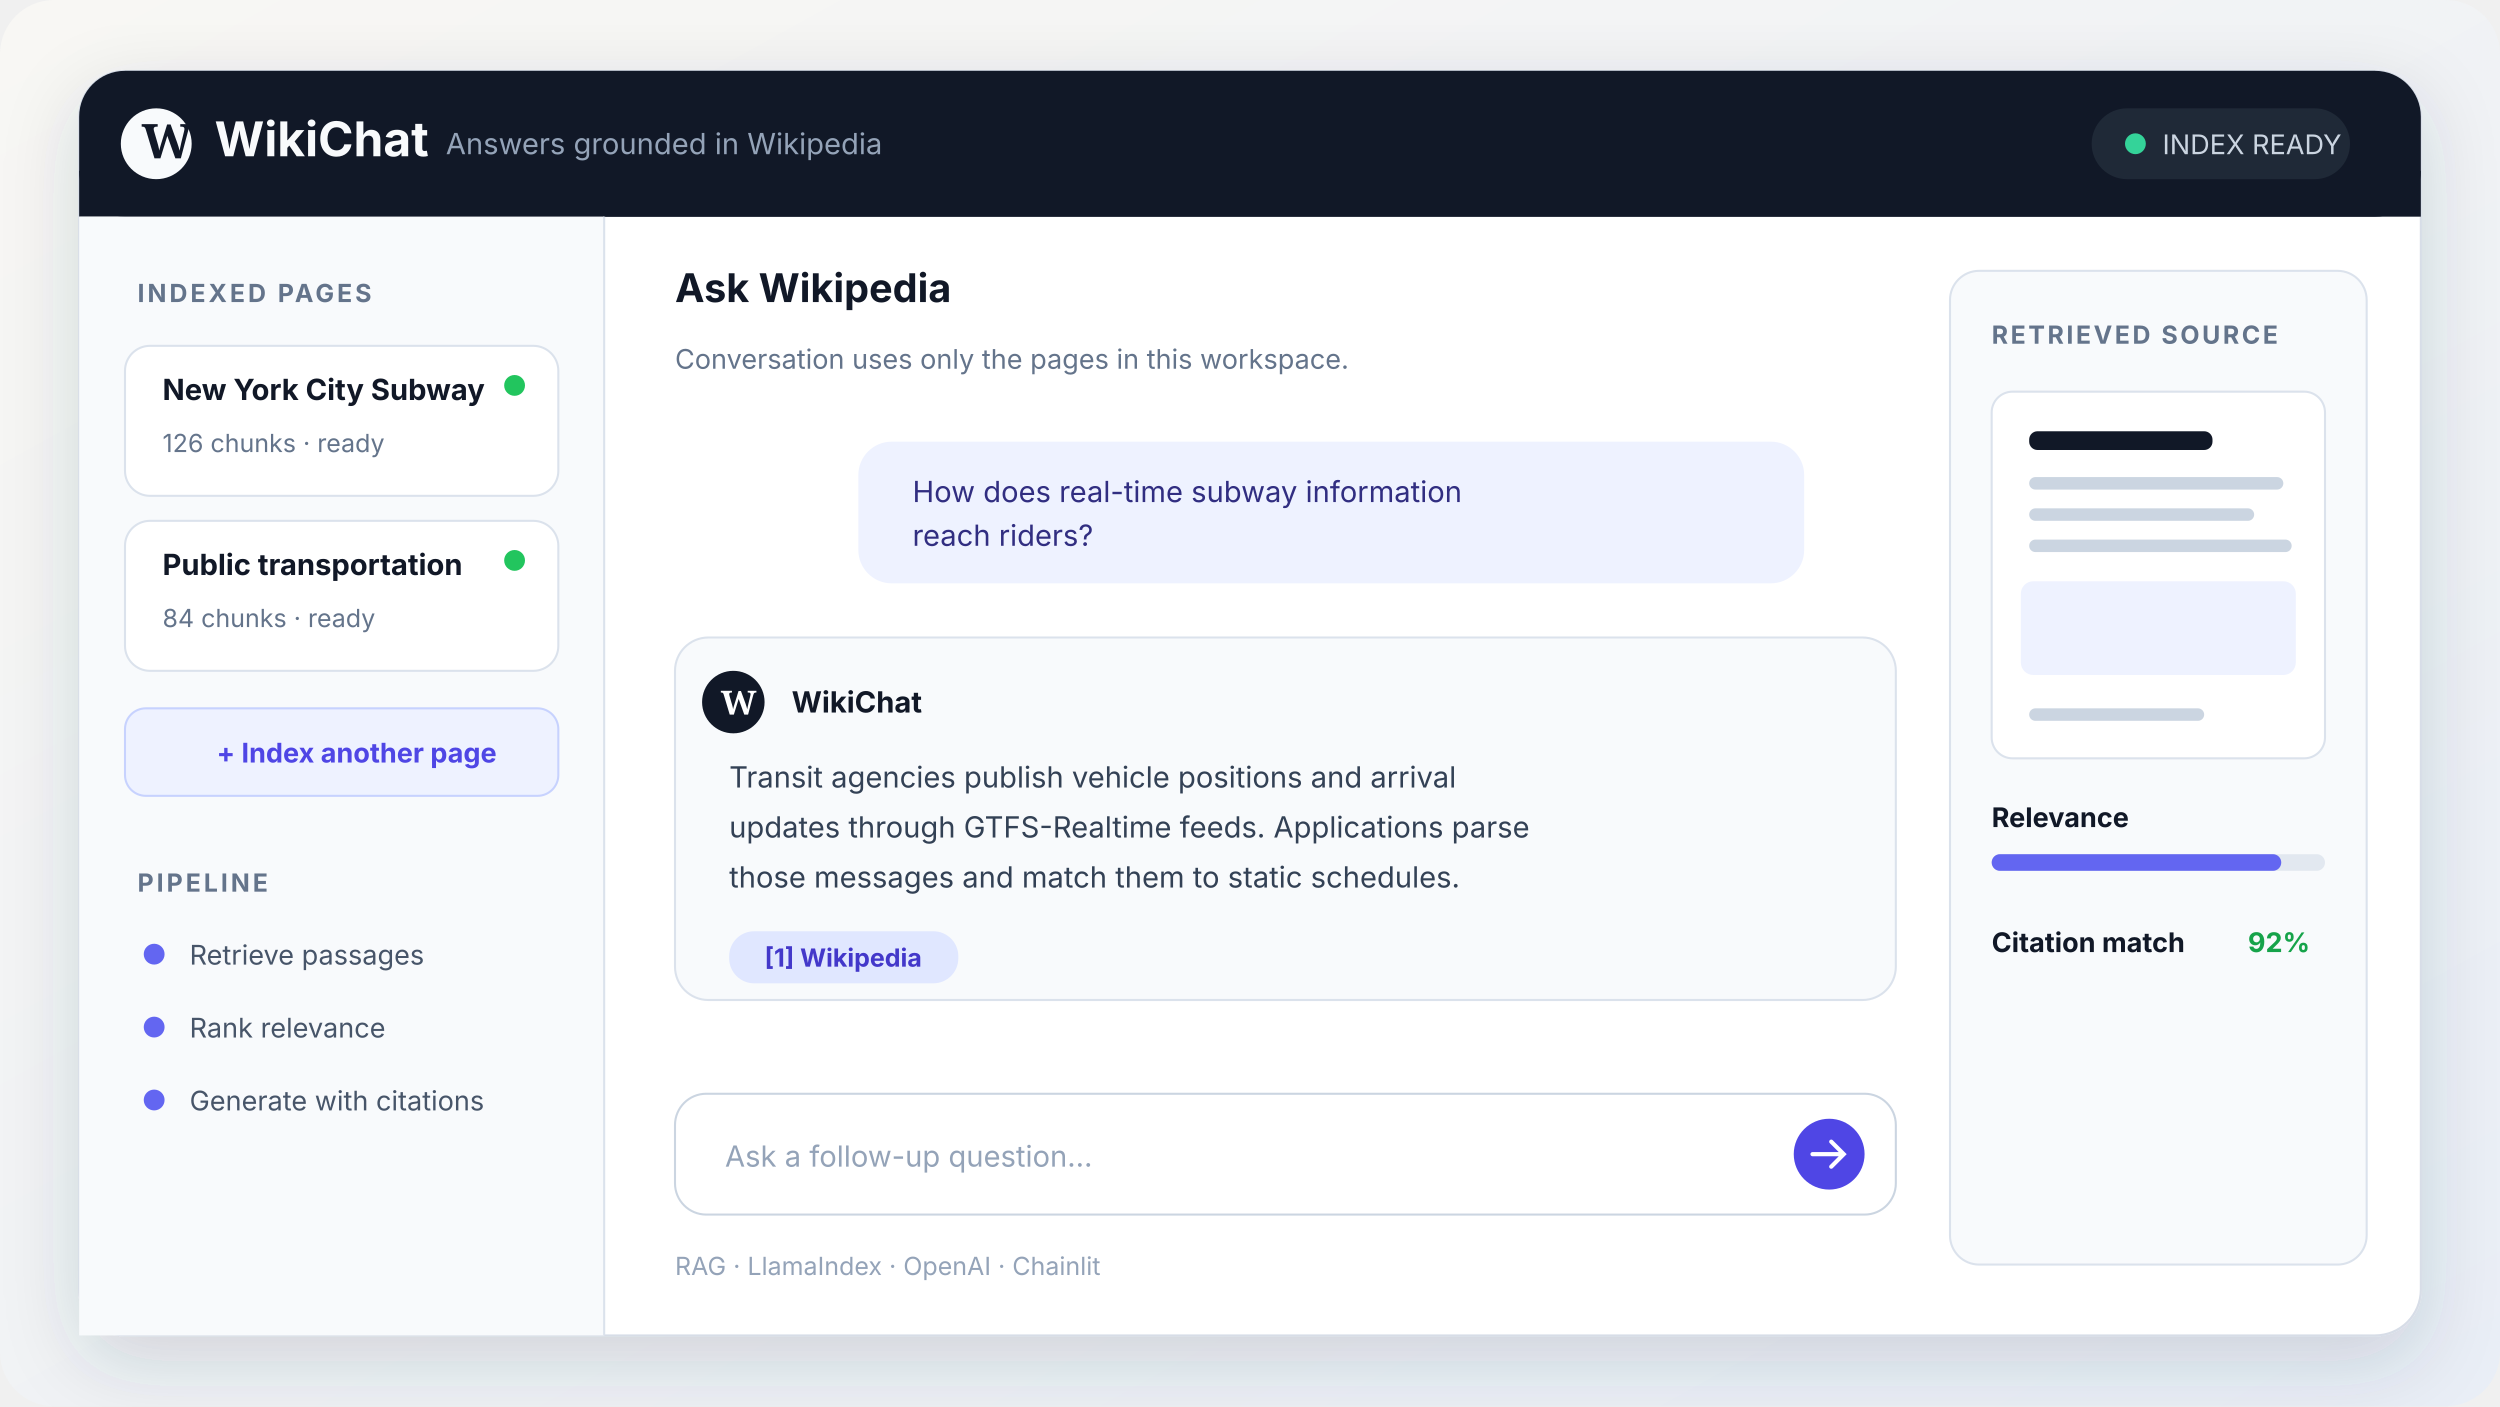
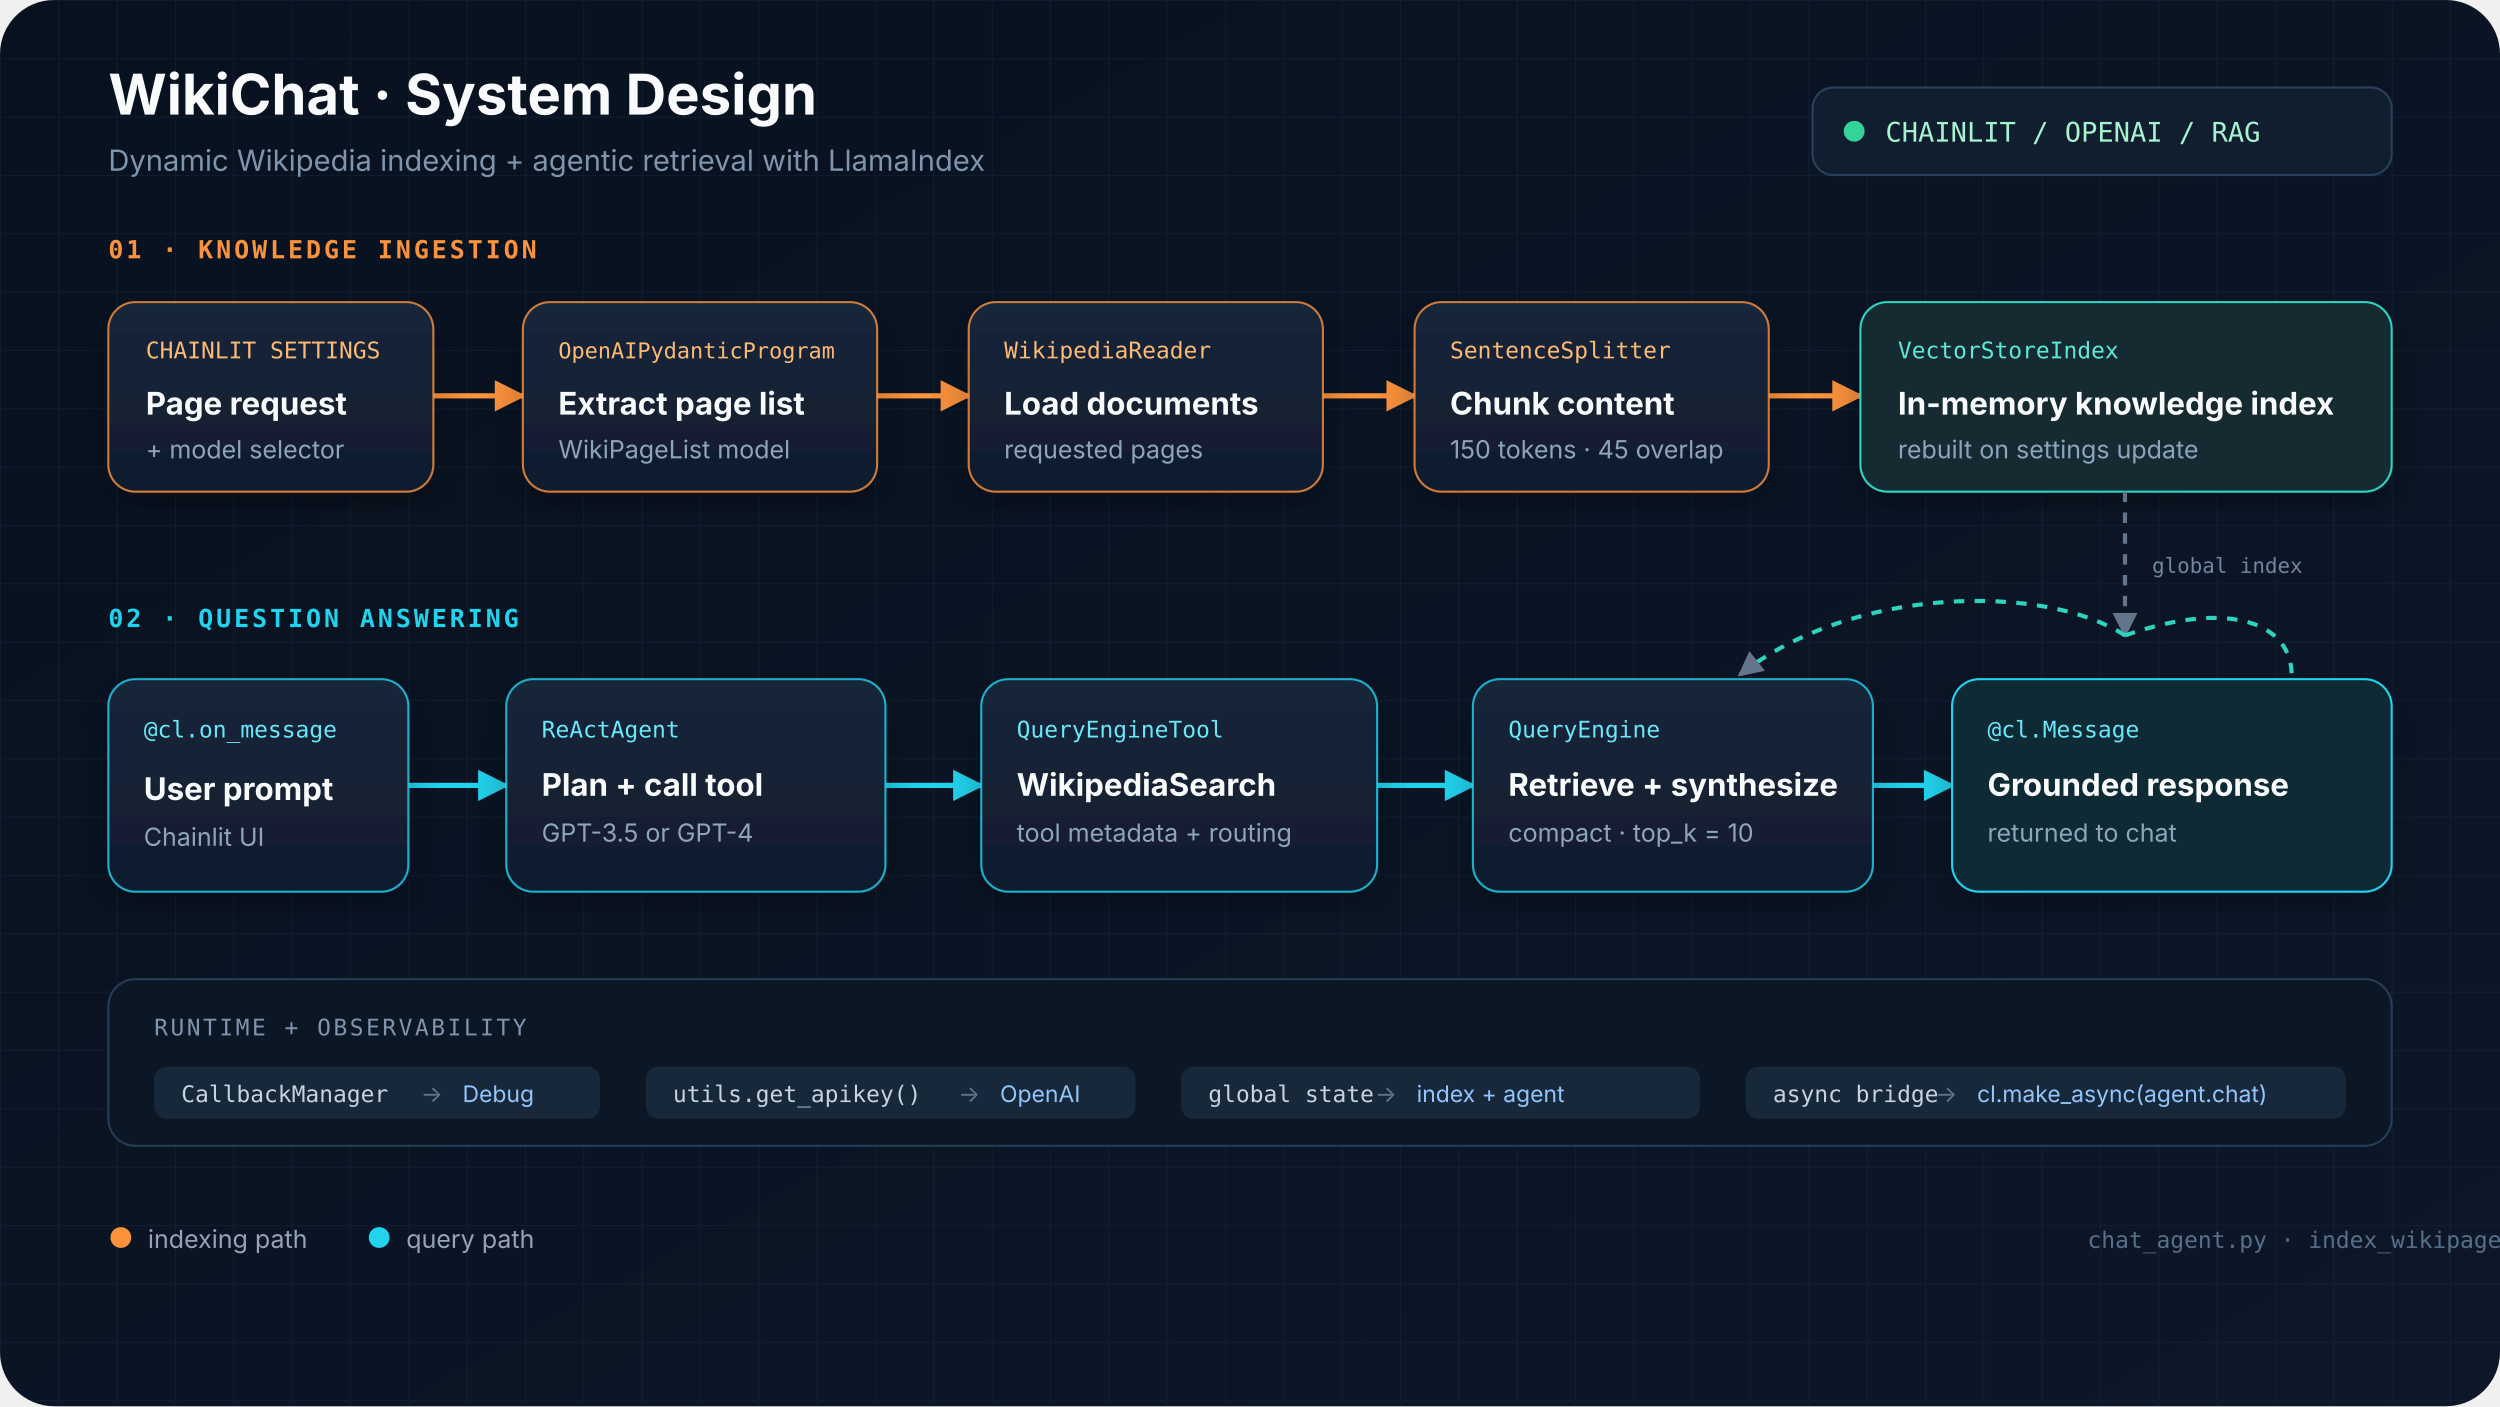
<svg xmlns="http://www.w3.org/2000/svg" width="1200" height="675" viewBox="0 0 1200 675" role="img" aria-labelledby="title desc">
  <defs>
-     <linearGradient id="wbg" x1="0" y1="0" x2="1" y2="1">
-       <stop stop-color="#f8f7f4" />
-       <stop offset="1" stop-color="#e9eef6" />
+     <linearGradient id="bg" x1="0" y1="0" x2="1" y2="1">
+       <stop stop-color="#07111f" />
+       <stop offset="1" stop-color="#0d1728" />
    </linearGradient>
-     <filter id="ws">
-       <feDropShadow dx="0" dy="12" stdDeviation="18" flood-color="#334155" flood-opacity=".16" />
+     <pattern id="grid" width="28" height="28" patternUnits="userSpaceOnUse">
+       <path d="M28 0H0V28" fill="none" stroke="#27405d" stroke-opacity=".22" stroke-width="1" />
+     </pattern>
+     <linearGradient id="node" x1="0" y1="0" x2="0" y2="1">
+       <stop stop-color="#17263a" />
+       <stop offset="1" stop-color="#101c2d" />
+     </linearGradient>
+     <filter id="shadow">
+       <feDropShadow dx="0" dy="8" stdDeviation="10" flood-color="#000" flood-opacity=".28" />
    </filter>
+     <marker id="arrowOrange" viewBox="0 0 10 10" refX="9" refY="5" markerWidth="6" markerHeight="6" orient="auto-start-reverse">
+       <path d="M0 0l10 5-10 5z" fill="#fb923c" />
+     </marker>
+     <marker id="arrowCyan" viewBox="0 0 10 10" refX="9" refY="5" markerWidth="6" markerHeight="6" orient="auto-start-reverse">
+       <path d="M0 0l10 5-10 5z" fill="#22d3ee" />
+     </marker>
+     <marker id="arrowSlate" viewBox="0 0 10 10" refX="9" refY="5" markerWidth="6" markerHeight="6" orient="auto-start-reverse">
+       <path d="M0 0l10 5-10 5z" fill="#64748b" />
+     </marker>
  </defs>
-   <rect width="1200" height="675" rx="26" fill="url(#wbg)" />
+   <rect width="1200" height="675" rx="26" fill="url(#bg)" />
+   <rect width="1200" height="675" rx="26" fill="url(#grid)" />
  <g font-family="Inter,Arial,sans-serif">
-     <rect x="38" y="34" width="1124" height="607" rx="22" fill="#fff" stroke="#d7dde7" filter="url(#ws)" />
-     <rect x="38" y="34" width="1124" height="70" rx="22" fill="#111827" />
-     <rect x="38" y="82" width="1124" height="22" fill="#111827" />
-     <circle cx="75" cy="69" r="17" fill="#f8fafc" />
-     <text x="68" y="76" fill="#111827" font-family="Georgia,serif" font-size="23" font-weight="700">W</text>
-     <text x="103" y="75" fill="#f8fafc" font-size="23" font-weight="750">WikiChat</text>
-     <text x="214" y="74" fill="#94a3b8" font-size="14">Answers grounded in Wikipedia</text>
-     <rect x="1004" y="52" width="124" height="34" rx="17" fill="#1f2937" />
-     <circle cx="1025" cy="69" r="5" fill="#34d399" />
-     <text x="1038" y="74" fill="#cbd5e1" font-size="13">INDEX READY</text>
-     <rect x="38" y="104" width="252" height="537" fill="#f8fafc" />
-     <text x="66" y="145" fill="#64748b" font-size="12" font-weight="700" letter-spacing="1.4">INDEXED PAGES</text>
-     <g>
-       <rect x="60" y="166" width="208" height="72" rx="12" fill="#fff" stroke="#dbe2ec" />
-       <text x="78" y="192" fill="#111827" font-size="14" font-weight="700">New York City Subway</text>
-       <text x="78" y="217" fill="#64748b" font-size="12">126 chunks · ready</text>
-       <circle cx="247" cy="185" r="5" fill="#22c55e" />
+     <text x="52" y="55" fill="#f8fafc" font-size="27" font-weight="750">WikiChat · System Design</text>
+     <text x="52" y="82" fill="#7f95ad" font-size="14">Dynamic Wikipedia indexing + agentic retrieval with LlamaIndex</text>
+     <g transform="translate(870,42)">
+       <rect width="278" height="42" rx="10" fill="#111e30" stroke="#29415d" />
+       <circle cx="20" cy="21" r="5" fill="#34d399" />
+       <text x="35" y="26" fill="#a7f3d0" font-family="ui-monospace,SFMono-Regular,Menlo,monospace" font-size="13">CHAINLIT / OPENAI / RAG</text>
    </g>
-     <g>
-       <rect x="60" y="250" width="208" height="72" rx="12" fill="#fff" stroke="#dbe2ec" />
-       <text x="78" y="276" fill="#111827" font-size="14" font-weight="700">Public transportation</text>
-       <text x="78" y="301" fill="#64748b" font-size="12">84 chunks · ready</text>
-       <circle cx="247" cy="269" r="5" fill="#22c55e" />
+     <text x="52" y="124" fill="#fb923c" font-family="ui-monospace,SFMono-Regular,Menlo,monospace" font-size="12" font-weight="700" letter-spacing="1.4">01 · KNOWLEDGE INGESTION</text>
+     <path d="M208 190H251" stroke="#fb923c" stroke-width="2.5" marker-end="url(#arrowOrange)" />
+     <path d="M421 190H465" stroke="#fb923c" stroke-width="2.5" marker-end="url(#arrowOrange)" />
+     <path d="M635 190H679" stroke="#fb923c" stroke-width="2.5" marker-end="url(#arrowOrange)" />
+     <path d="M849 190H893" stroke="#fb923c" stroke-width="2.5" marker-end="url(#arrowOrange)" />
+     <g transform="translate(52,145)" filter="url(#shadow)">
+       <rect width="156" height="91" rx="13" fill="url(#node)" stroke="#fb923c" stroke-opacity=".8" />
+       <text x="18" y="27" fill="#fdba74" font-family="ui-monospace,SFMono-Regular,Menlo,monospace" font-size="11">CHAINLIT SETTINGS</text>
+       <text x="18" y="54" fill="#f8fafc" font-size="15" font-weight="700">Page request</text>
+       <text x="18" y="75" fill="#8fa4bb" font-size="12">+ model selector</text>
    </g>
-     <rect x="60" y="340" width="208" height="42" rx="10" fill="#eef2ff" stroke="#c7d2fe" />
-     <text x="104" y="366" fill="#4f46e5" font-size="13" font-weight="700">+ Index another page</text>
-     <text x="66" y="428" fill="#64748b" font-size="12" font-weight="700" letter-spacing="1.4">PIPELINE</text>
-     <g fill="#475569" font-size="13">
-       <circle cx="74" cy="458" r="5" fill="#6366f1" />
-       <text x="91" y="463">Retrieve passages</text>
-       <circle cx="74" cy="493" r="5" fill="#6366f1" />
-       <text x="91" y="498">Rank relevance</text>
-       <circle cx="74" cy="528" r="5" fill="#6366f1" />
-       <text x="91" y="533">Generate with citations</text>
+     <g transform="translate(251,145)" filter="url(#shadow)">
+       <rect width="170" height="91" rx="13" fill="url(#node)" stroke="#fb923c" stroke-opacity=".8" />
+       <text x="17" y="27" fill="#fdba74" font-family="ui-monospace,SFMono-Regular,Menlo,monospace" font-size="10.5">OpenAIPydanticProgram</text>
+       <text x="17" y="54" fill="#f8fafc" font-size="15" font-weight="700">Extract page list</text>
+       <text x="17" y="75" fill="#8fa4bb" font-size="12">WikiPageList model</text>
    </g>
-     <line x1="290" y1="104" x2="290" y2="641" stroke="#dbe2ec" />
-     <text x="324" y="145" fill="#111827" font-size="19" font-weight="750">Ask Wikipedia</text>
-     <text x="324" y="177" fill="#64748b" font-size="13">Conversation uses only the pages in this workspace.</text>
-     <rect x="412" y="212" width="454" height="68" rx="16" fill="#eef2ff" />
-     <text x="438" y="241" fill="#312e81" font-size="14">How does real-time subway information</text>
-     <text x="438" y="262" fill="#312e81" font-size="14">reach riders?</text>
-     <rect x="324" y="306" width="586" height="174" rx="16" fill="#f8fafc" stroke="#dbe2ec" />
-     <circle cx="352" cy="337" r="15" fill="#111827" />
-     <text x="346" y="343" fill="#fff" font-family="Georgia,serif" font-size="16" font-weight="700">W</text>
-     <text x="380" y="342" fill="#111827" font-size="14" font-weight="700">WikiChat</text>
-     <text x="350" y="378" fill="#334155" font-size="14">Transit agencies publish vehicle positions and arrival</text>
-     <text x="350" y="402" fill="#334155" font-size="14">updates through GTFS-Realtime feeds. Applications parse</text>
-     <text x="350" y="426" fill="#334155" font-size="14">those messages and match them to static schedules.</text>
-     <rect x="350" y="447" width="110" height="25" rx="12" fill="#e0e7ff" />
-     <text x="367" y="464" fill="#4338ca" font-size="12" font-weight="700">[1] Wikipedia</text>
-     <rect x="324" y="525" width="586" height="58" rx="15" fill="#fff" stroke="#cbd5e1" />
-     <text x="348" y="560" fill="#94a3b8" font-size="14">Ask a follow-up question…</text>
-     <circle cx="878" cy="554" r="17" fill="#4f46e5" />
-     <path d="M870 554h15m-6-6 6 6-6 6" stroke="#fff" stroke-width="2" fill="none" stroke-linecap="round" />
-     <text x="324" y="612" fill="#94a3b8" font-size="12">RAG · LlamaIndex · OpenAI · Chainlit</text>
-     <rect x="936" y="130" width="200" height="477" rx="14" fill="#f8fafc" stroke="#dbe2ec" />
-     <text x="956" y="165" fill="#64748b" font-size="12" font-weight="700" letter-spacing="1.2">RETRIEVED SOURCE</text>
-     <rect x="956" y="188" width="160" height="176" rx="10" fill="#fff" stroke="#dbe2ec" />
-     <rect x="974" y="207" width="88" height="9" rx="4" fill="#111827" />
-     <rect x="974" y="229" width="122" height="6" rx="3" fill="#cbd5e1" />
-     <rect x="974" y="244" width="108" height="6" rx="3" fill="#cbd5e1" />
-     <rect x="974" y="259" width="126" height="6" rx="3" fill="#cbd5e1" />
-     <rect x="970" y="279" width="132" height="45" rx="6" fill="#eef2ff" />
-     <rect x="974" y="340" width="84" height="6" rx="3" fill="#cbd5e1" />
-     <text x="956" y="397" fill="#111827" font-size="13" font-weight="700">Relevance</text>
-     <rect x="956" y="410" width="160" height="8" rx="4" fill="#e2e8f0" />
-     <rect x="956" y="410" width="139" height="8" rx="4" fill="#6366f1" />
-     <text x="956" y="457" fill="#111827" font-size="13" font-weight="700">Citation match</text>
-     <text x="1079" y="457" fill="#16a34a" font-size="13" font-weight="700">92%</text>
+     <g transform="translate(465,145)" filter="url(#shadow)">
+       <rect width="170" height="91" rx="13" fill="url(#node)" stroke="#fb923c" stroke-opacity=".8" />
+       <text x="17" y="27" fill="#fdba74" font-family="ui-monospace,SFMono-Regular,Menlo,monospace" font-size="11">WikipediaReader</text>
+       <text x="17" y="54" fill="#f8fafc" font-size="15" font-weight="700">Load documents</text>
+       <text x="17" y="75" fill="#8fa4bb" font-size="12">requested pages</text>
+     </g>
+     <g transform="translate(679,145)" filter="url(#shadow)">
+       <rect width="170" height="91" rx="13" fill="url(#node)" stroke="#fb923c" stroke-opacity=".8" />
+       <text x="17" y="27" fill="#fdba74" font-family="ui-monospace,SFMono-Regular,Menlo,monospace" font-size="11">SentenceSplitter</text>
+       <text x="17" y="54" fill="#f8fafc" font-size="15" font-weight="700">Chunk content</text>
+       <text x="17" y="75" fill="#8fa4bb" font-size="12">150 tokens · 45 overlap</text>
+     </g>
+     <g transform="translate(893,145)" filter="url(#shadow)">
+       <rect width="255" height="91" rx="13" fill="#122a33" stroke="#2dd4bf" />
+       <text x="18" y="27" fill="#5eead4" font-family="ui-monospace,SFMono-Regular,Menlo,monospace" font-size="11">VectorStoreIndex</text>
+       <text x="18" y="54" fill="#f8fafc" font-size="15" font-weight="700">In-memory knowledge index</text>
+       <text x="18" y="75" fill="#8fa4bb" font-size="12">rebuilt on settings update</text>
+     </g>
+     <path d="M1020 236V305" stroke="#64748b" stroke-width="2" stroke-dasharray="5 5" marker-end="url(#arrowSlate)" />
+     <text x="1033" y="275" fill="#6f879f" font-family="ui-monospace,SFMono-Regular,Menlo,monospace" font-size="10">global index</text>
+     <text x="52" y="301" fill="#22d3ee" font-family="ui-monospace,SFMono-Regular,Menlo,monospace" font-size="12" font-weight="700" letter-spacing="1.4">02 · QUESTION ANSWERING</text>
+     <path d="M196 377H243" stroke="#22d3ee" stroke-width="2.5" marker-end="url(#arrowCyan)" />
+     <path d="M425 377H471" stroke="#22d3ee" stroke-width="2.5" marker-end="url(#arrowCyan)" />
+     <path d="M661 377H707" stroke="#22d3ee" stroke-width="2.5" marker-end="url(#arrowCyan)" />
+     <path d="M899 377H937" stroke="#22d3ee" stroke-width="2.5" marker-end="url(#arrowCyan)" />
+     <g transform="translate(52,326)" filter="url(#shadow)">
+       <rect width="144" height="102" rx="13" fill="url(#node)" stroke="#22d3ee" stroke-opacity=".8" />
+       <text x="17" y="28" fill="#67e8f9" font-family="ui-monospace,SFMono-Regular,Menlo,monospace" font-size="11">@cl.on_message</text>
+       <text x="17" y="58" fill="#f8fafc" font-size="15" font-weight="700">User prompt</text>
+       <text x="17" y="80" fill="#8fa4bb" font-size="12">Chainlit UI</text>
+     </g>
+     <g transform="translate(243,326)" filter="url(#shadow)">
+       <rect width="182" height="102" rx="13" fill="url(#node)" stroke="#22d3ee" stroke-opacity=".8" />
+       <text x="17" y="28" fill="#67e8f9" font-family="ui-monospace,SFMono-Regular,Menlo,monospace" font-size="11">ReActAgent</text>
+       <text x="17" y="56" fill="#f8fafc" font-size="15" font-weight="700">Plan + call tool</text>
+       <text x="17" y="78" fill="#8fa4bb" font-size="12">GPT-3.5 or GPT-4</text>
+     </g>
+     <g transform="translate(471,326)" filter="url(#shadow)">
+       <rect width="190" height="102" rx="13" fill="url(#node)" stroke="#22d3ee" stroke-opacity=".8" />
+       <text x="17" y="28" fill="#67e8f9" font-family="ui-monospace,SFMono-Regular,Menlo,monospace" font-size="11">QueryEngineTool</text>
+       <text x="17" y="56" fill="#f8fafc" font-size="15" font-weight="700">WikipediaSearch</text>
+       <text x="17" y="78" fill="#8fa4bb" font-size="12">tool metadata + routing</text>
+     </g>
+     <g transform="translate(707,326)" filter="url(#shadow)">
+       <rect width="192" height="102" rx="13" fill="url(#node)" stroke="#22d3ee" stroke-opacity=".8" />
+       <text x="17" y="28" fill="#67e8f9" font-family="ui-monospace,SFMono-Regular,Menlo,monospace" font-size="11">QueryEngine</text>
+       <text x="17" y="56" fill="#f8fafc" font-size="15" font-weight="700">Retrieve + synthesize</text>
+       <text x="17" y="78" fill="#8fa4bb" font-size="12">compact · top_k = 10</text>
+     </g>
+     <g transform="translate(937,326)" filter="url(#shadow)">
+       <rect width="211" height="102" rx="13" fill="#102a36" stroke="#22d3ee" />
+       <text x="17" y="28" fill="#67e8f9" font-family="ui-monospace,SFMono-Regular,Menlo,monospace" font-size="11">@cl.Message</text>
+       <text x="17" y="56" fill="#f8fafc" font-size="15" font-weight="700">Grounded response</text>
+       <text x="17" y="78" fill="#8fa4bb" font-size="12">returned to chat</text>
+     </g>
+     <path d="M1020 305C982 280 889 281 835 324" fill="none" stroke="#2dd4bf" stroke-width="2" stroke-dasharray="5 5" marker-end="url(#arrowSlate)" />
+     <path d="M1020 305C1072 287 1100 300 1100 324" fill="none" stroke="#2dd4bf" stroke-width="2" stroke-dasharray="5 5" />
+     <rect x="52" y="470" width="1096" height="80" rx="13" fill="#0c1726" stroke="#263d58" />
+     <text x="74" y="497" fill="#7f95ad" font-family="ui-monospace,SFMono-Regular,Menlo,monospace" font-size="11" letter-spacing="1.2">RUNTIME + OBSERVABILITY</text>
+     <g transform="translate(74,512)">
+       <rect width="214" height="25" rx="6" fill="#18283b" />
+       <text x="13" y="17" fill="#c6d3e1" font-family="ui-monospace,SFMono-Regular,Menlo,monospace" font-size="11">CallbackManager</text>
+       <text x="128" y="17" fill="#64748b" font-size="11">→</text>
+       <text x="148" y="17" fill="#93c5fd" font-size="11">Debug</text>
+     </g>
+     <g transform="translate(310,512)">
+       <rect width="235" height="25" rx="6" fill="#18283b" />
+       <text x="13" y="17" fill="#c6d3e1" font-family="ui-monospace,SFMono-Regular,Menlo,monospace" font-size="11">utils.get_apikey()</text>
+       <text x="150" y="17" fill="#64748b" font-size="11">→</text>
+       <text x="170" y="17" fill="#93c5fd" font-size="11">OpenAI</text>
+     </g>
+     <g transform="translate(567,512)">
+       <rect width="249" height="25" rx="6" fill="#18283b" />
+       <text x="13" y="17" fill="#c6d3e1" font-family="ui-monospace,SFMono-Regular,Menlo,monospace" font-size="11">global state</text>
+       <text x="93" y="17" fill="#64748b" font-size="11">→</text>
+       <text x="113" y="17" fill="#93c5fd" font-size="11">index + agent</text>
+     </g>
+     <g transform="translate(838,512)">
+       <rect width="288" height="25" rx="6" fill="#18283b" />
+       <text x="13" y="17" fill="#c6d3e1" font-family="ui-monospace,SFMono-Regular,Menlo,monospace" font-size="11">async bridge</text>
+       <text x="91" y="17" fill="#64748b" font-size="11">→</text>
+       <text x="111" y="17" fill="#93c5fd" font-size="11">cl.make_async(agent.chat)</text>
+     </g>
+     <g transform="translate(52,588)">
+       <circle cx="6" cy="6" r="5" fill="#fb923c" />
+       <text x="19" y="11" fill="#94a3b8" font-size="12">indexing path</text>
+       <circle cx="130" cy="6" r="5" fill="#22d3ee" />
+       <text x="143" y="11" fill="#94a3b8" font-size="12">query path</text>
+       <text x="950" y="11" fill="#57708a" font-family="ui-monospace,SFMono-Regular,Menlo,monospace" font-size="11">chat_agent.py · index_wikipages.py · utils.py</text>
+     </g>
  </g>
</svg>
